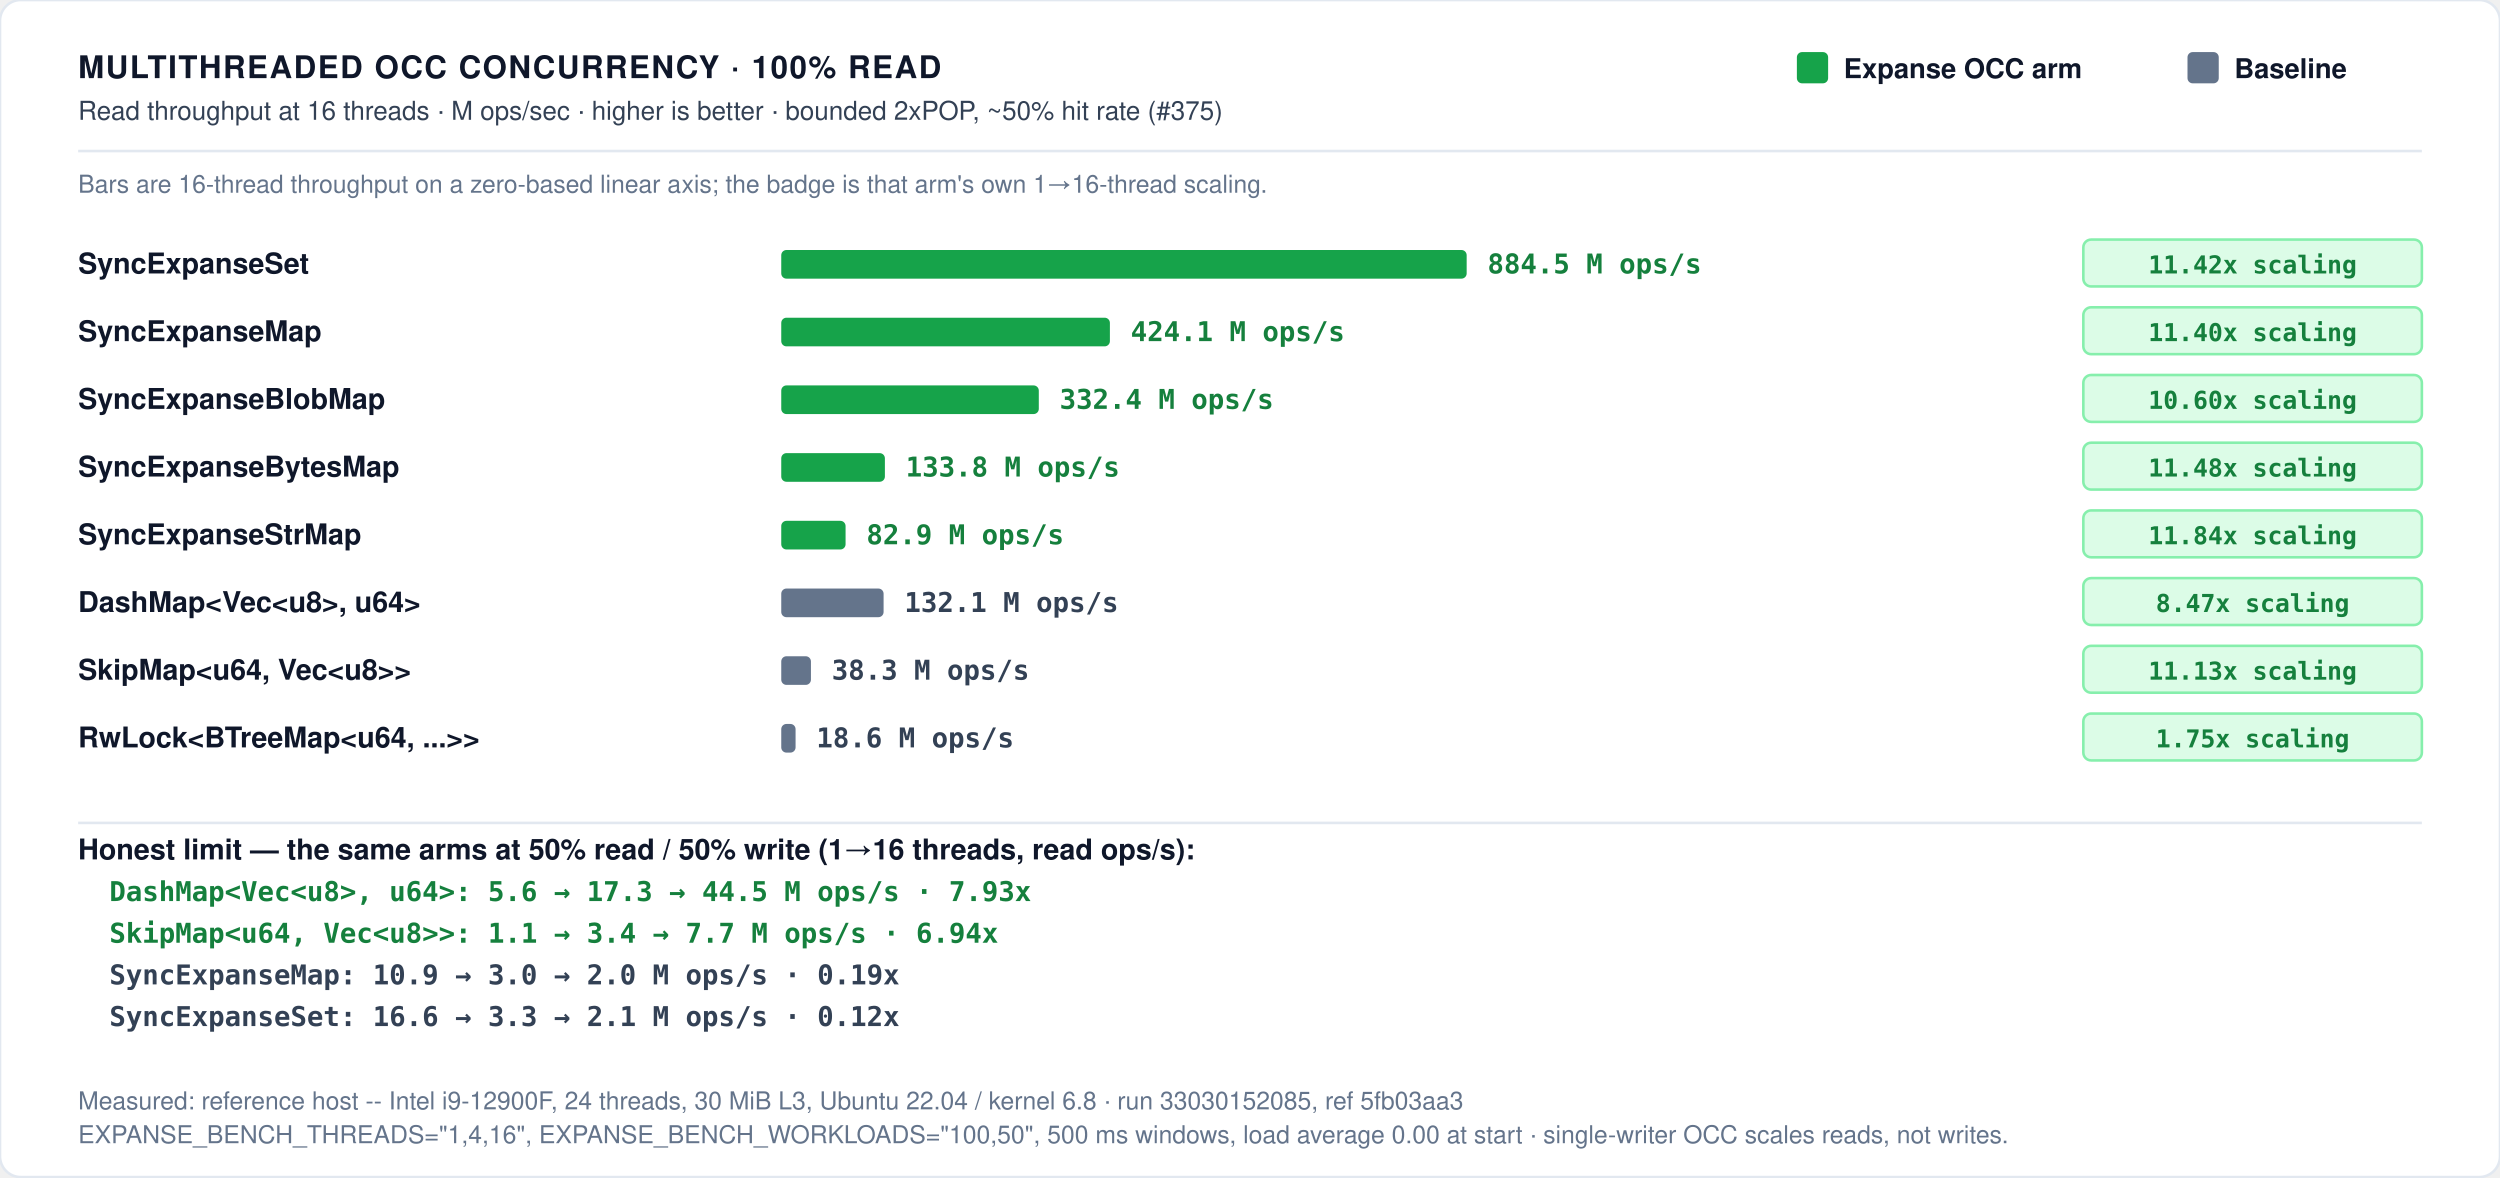
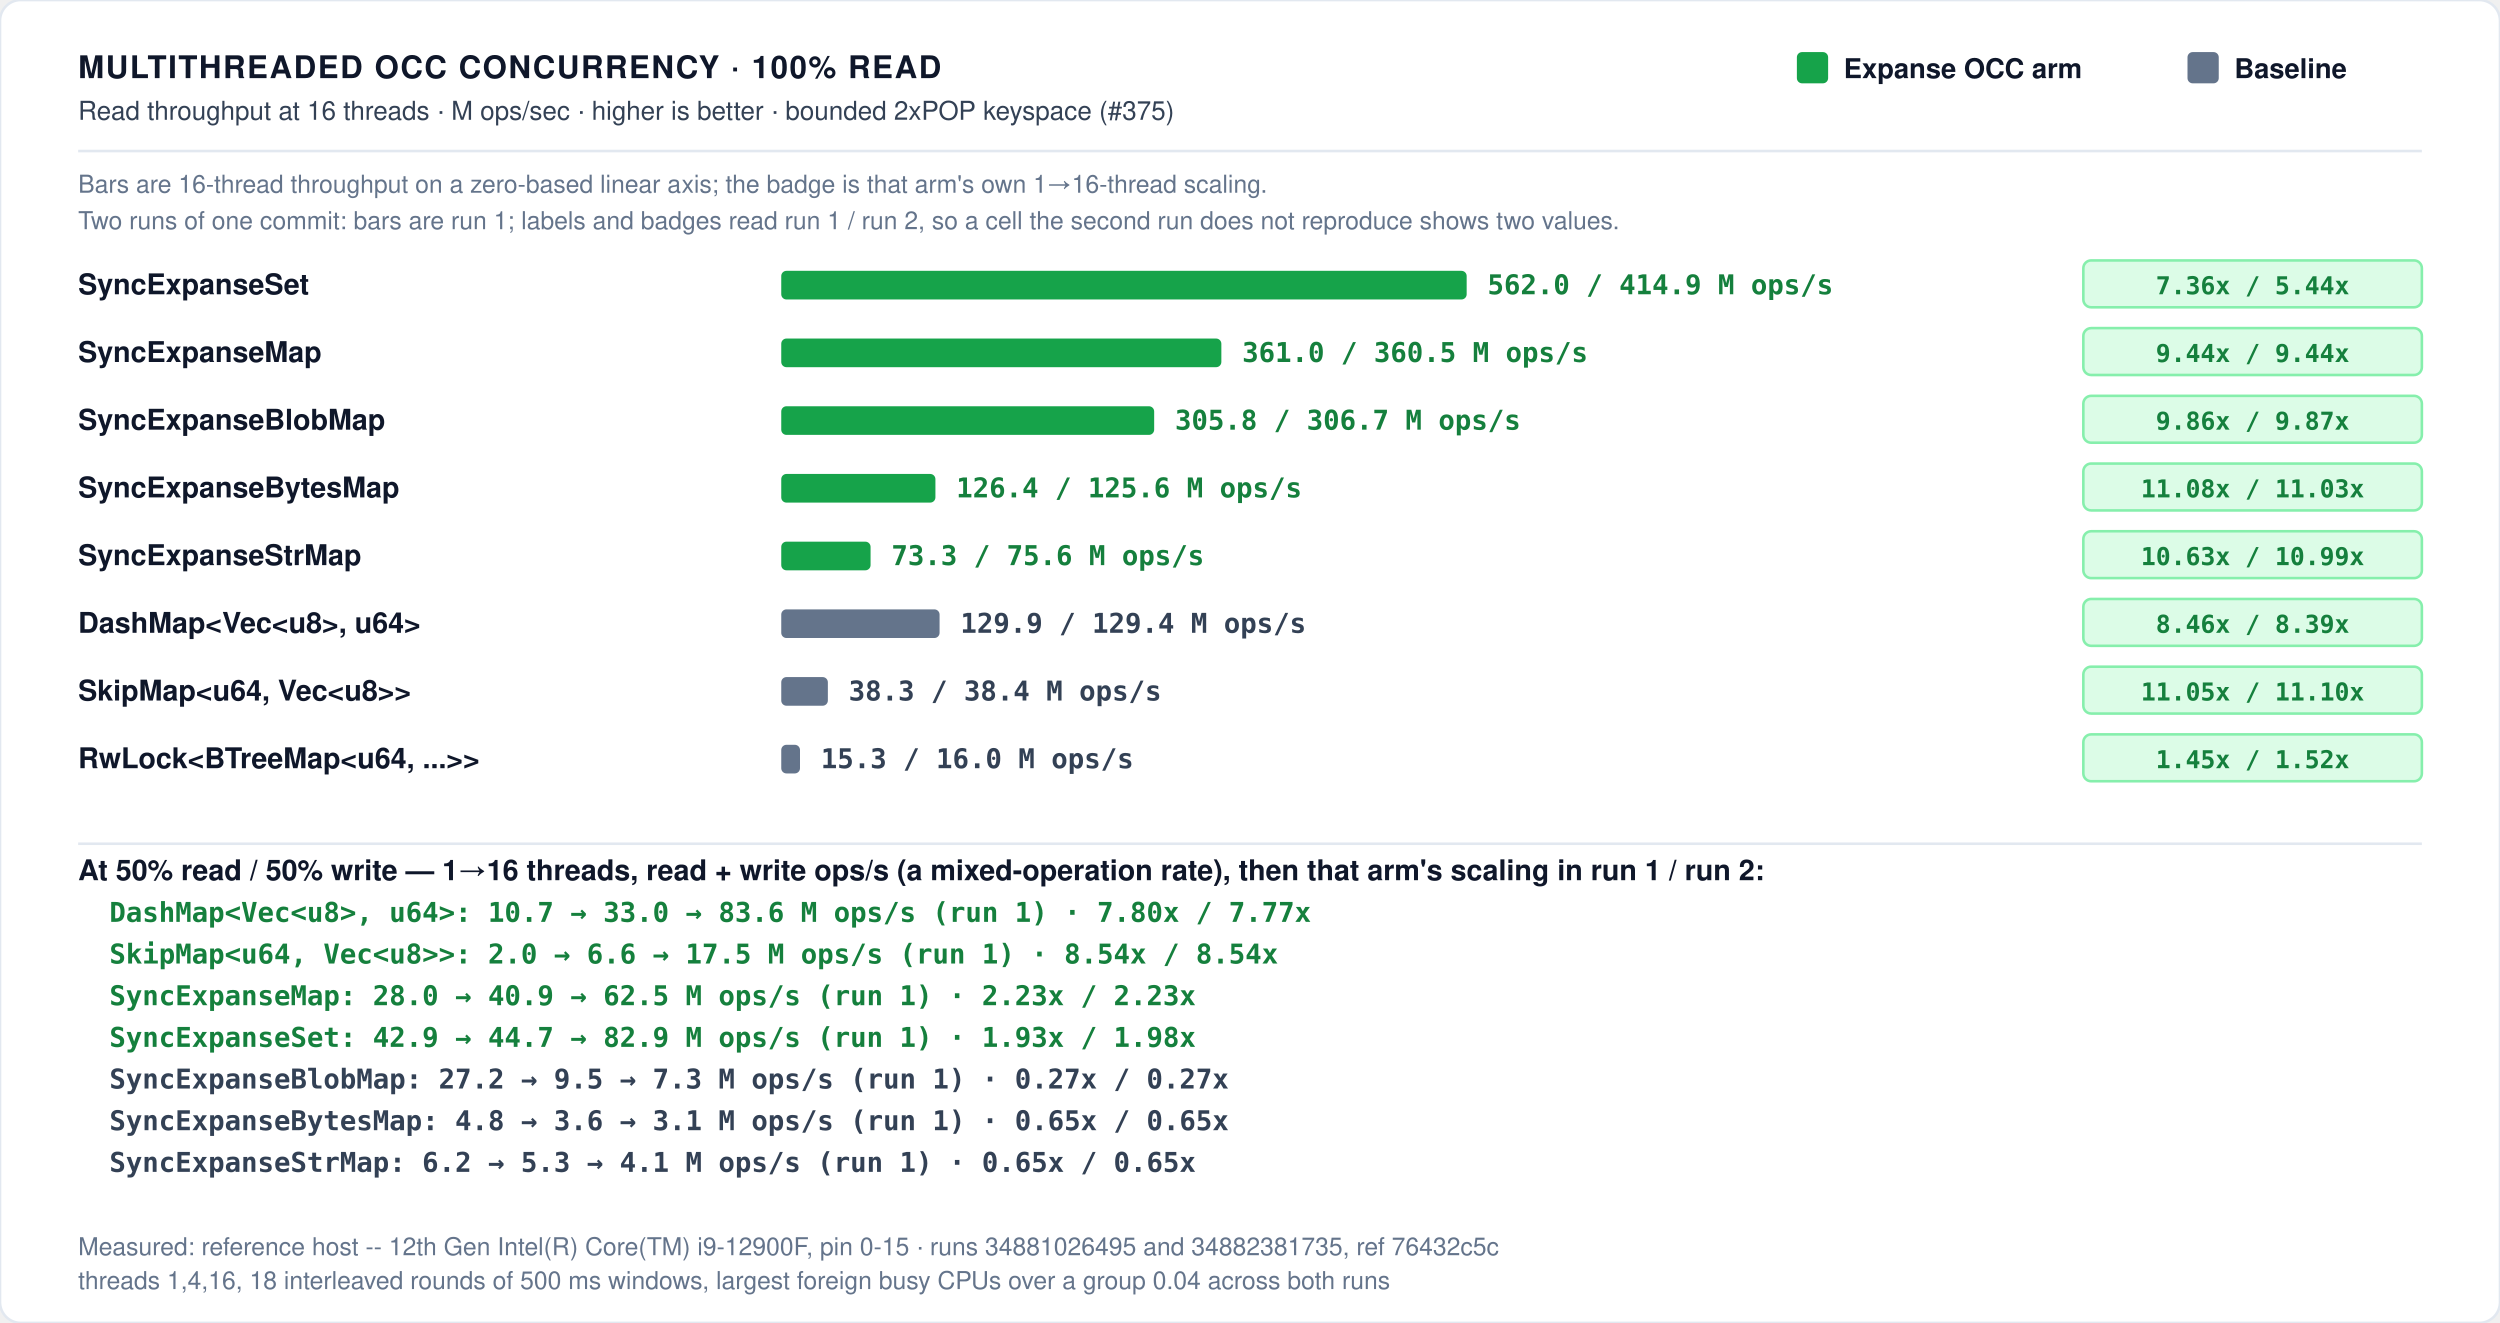
- <svg xmlns="http://www.w3.org/2000/svg" role="img" viewBox="0 0 960 452" width="100%" height="100%">
+ <svg xmlns="http://www.w3.org/2000/svg" role="img" viewBox="0 0 960 508" width="100%" height="100%">
  <defs>
    <style>
      /* Light theme by default for maximum contrast on the web. */
      .bg { fill: #ffffff; }
      .border { stroke: #e2e8f0; stroke-width: 1px; fill: none; }
      .grid { stroke: #f1f5f9; stroke-width: 1px; stroke-dasharray: 2,3; }
      .axis { stroke: #cbd5e1; stroke-width: 1.5px; }
      .divider { stroke: #e2e8f0; stroke-width: 1px; }

      .t-title { font-family: -apple-system, BlinkMacSystemFont, "Segoe UI", Helvetica, Arial, sans-serif; font-size: 12px; font-weight: 700; letter-spacing: 0.6px; fill: #0f172a; text-transform: uppercase; }
      .t-chart-title { font-family: -apple-system, BlinkMacSystemFont, "Segoe UI", Helvetica, Arial, sans-serif; font-size: 11.5px; font-weight: 700; letter-spacing: 0.6px; fill: #0f172a; text-transform: uppercase; }
      .t-sub { font-family: -apple-system, BlinkMacSystemFont, "Segoe UI", Helvetica, Arial, sans-serif; font-size: 10px; font-weight: 500; fill: #334155; }
      .t-note { font-family: -apple-system, BlinkMacSystemFont, "Segoe UI", Helvetica, Arial, sans-serif; font-size: 9.5px; font-weight: 500; fill: #64748b; }
      .t-unit { font-family: ui-monospace, SFMono-Regular, Menlo, monospace; font-size: 10px; font-weight: 600; fill: #475569; }
      .t-axis-label { font-family: ui-monospace, SFMono-Regular, Menlo, monospace; font-size: 10px; font-weight: 500; fill: #475569; }
      .t-bar-label { font-family: -apple-system, BlinkMacSystemFont, "Segoe UI", Helvetica, Arial, sans-serif; font-size: 11px; font-weight: 700; fill: #0f172a; }
      .t-legend { font-family: -apple-system, BlinkMacSystemFont, "Segoe UI", Helvetica, Arial, sans-serif; font-size: 10.5px; font-weight: 600; fill: #0f172a; }
      .t-win { fill: #15803d; font-weight: 700; }
      .t-loss { fill: #b45309; font-weight: 700; }

      .t-val-accent { font-family: ui-monospace, SFMono-Regular, Menlo, monospace; font-size: 11px; font-weight: 700; fill: #15803d; text-anchor: middle; }
      .t-val-blue { font-family: ui-monospace, SFMono-Regular, Menlo, monospace; font-size: 11px; font-weight: 600; fill: #2563eb; text-anchor: middle; }
      .t-val-muted { font-family: ui-monospace, SFMono-Regular, Menlo, monospace; font-size: 11px; font-weight: 600; fill: #334155; text-anchor: middle; }
      .t-row-accent { font-family: ui-monospace, SFMono-Regular, Menlo, monospace; font-size: 10.5px; font-weight: 700; fill: #15803d; }
      .t-row-muted { font-family: ui-monospace, SFMono-Regular, Menlo, monospace; font-size: 10.5px; font-weight: 600; fill: #334155; }

      .b-expanse { fill: #16a34a; }
      .b-expanse-alt { fill: #10b981; }
      .b-hash { fill: #2563eb; }
      .b-btree { fill: #64748b; }
      .b-skipmap { fill: #94a3b8; }
      .b-other { fill: #64748b; }

      .badge-win { fill: #dcfce7; stroke: #86efac; stroke-width: 1px; rx: 3px; }
      .badge-win-text { font-family: ui-monospace, SFMono-Regular, Menlo, monospace; font-size: 9.5px; font-weight: 700; fill: #15803d; text-anchor: middle; }
      .badge-loss { fill: #fef3c7; stroke: #fcd34d; stroke-width: 1px; rx: 3px; }
      .badge-loss-text { font-family: ui-monospace, SFMono-Regular, Menlo, monospace; font-size: 9.5px; font-weight: 700; fill: #b45309; text-anchor: middle; }

      @media (prefers-color-scheme: dark) {
        .bg { fill: #0d1117; }
        .border { stroke: #30363d; }
        .grid { stroke: #21262d; }
        .axis { stroke: #484f58; }
        .divider { stroke: #21262d; }
        .t-title { fill: #f0f6fc; }
        .t-chart-title { fill: #f0f6fc; }
        .t-sub { fill: #94a3b8; }
        .t-note { fill: #94a3b8; }
        .t-unit { fill: #94a3b8; }
        .t-axis-label { fill: #94a3b8; }
        .t-bar-label { fill: #f8fafc; }
        .t-legend { fill: #f8fafc; }
        .t-win { fill: #4ade80; }
        .t-loss { fill: #fcd34d; }
        .t-val-accent { fill: #4ade80; }
        .t-val-blue { fill: #38bdf8; }
        .t-val-muted { fill: #e2e8f0; }
        .t-row-accent { fill: #4ade80; }
        .t-row-muted { fill: #e2e8f0; }
        .b-expanse { fill: #22c55e; }
        .b-expanse-alt { fill: #34d399; }
        .b-hash { fill: #3b82f6; }
        .b-btree { fill: #64748b; }
        .b-skipmap { fill: #475569; }
        .b-other { fill: #64748b; }
        .badge-win { fill: #064e3b; stroke: #059669; }
        .badge-win-text { fill: #6ee7b7; }
        .badge-loss { fill: #451a03; stroke: #d97706; }
        .badge-loss-text { fill: #fcd34d; }
      }

      :root[data-theme="dark"] .bg, [data-theme="dark"] .bg { fill: #0d1117; }
      :root[data-theme="dark"] .border, [data-theme="dark"] .border { stroke: #30363d; }
      :root[data-theme="dark"] .grid, [data-theme="dark"] .grid { stroke: #21262d; }
      :root[data-theme="dark"] .axis, [data-theme="dark"] .axis { stroke: #484f58; }
      :root[data-theme="dark"] .divider, [data-theme="dark"] .divider { stroke: #21262d; }
      :root[data-theme="dark"] .t-title, [data-theme="dark"] .t-title { fill: #f0f6fc; }
      :root[data-theme="dark"] .t-chart-title, [data-theme="dark"] .t-chart-title { fill: #f0f6fc; }
      :root[data-theme="dark"] .t-sub, [data-theme="dark"] .t-sub { fill: #94a3b8; }
      :root[data-theme="dark"] .t-note, [data-theme="dark"] .t-note { fill: #94a3b8; }
      :root[data-theme="dark"] .t-unit, [data-theme="dark"] .t-unit { fill: #94a3b8; }
      :root[data-theme="dark"] .t-axis-label, [data-theme="dark"] .t-axis-label { fill: #94a3b8; }
      :root[data-theme="dark"] .t-bar-label, [data-theme="dark"] .t-bar-label { fill: #f8fafc; }
      :root[data-theme="dark"] .t-legend, [data-theme="dark"] .t-legend { fill: #f8fafc; }
      :root[data-theme="dark"] .t-win, [data-theme="dark"] .t-win { fill: #4ade80; }
      :root[data-theme="dark"] .t-loss, [data-theme="dark"] .t-loss { fill: #fcd34d; }
      :root[data-theme="dark"] .t-val-accent, [data-theme="dark"] .t-val-accent { fill: #4ade80; }
      :root[data-theme="dark"] .t-val-blue, [data-theme="dark"] .t-val-blue { fill: #38bdf8; }
      :root[data-theme="dark"] .t-val-muted, [data-theme="dark"] .t-val-muted { fill: #e2e8f0; }
      :root[data-theme="dark"] .t-row-accent, [data-theme="dark"] .t-row-accent { fill: #4ade80; }
      :root[data-theme="dark"] .t-row-muted, [data-theme="dark"] .t-row-muted { fill: #e2e8f0; }
      :root[data-theme="dark"] .b-expanse, [data-theme="dark"] .b-expanse { fill: #22c55e; }
      :root[data-theme="dark"] .b-expanse-alt, [data-theme="dark"] .b-expanse-alt { fill: #34d399; }
      :root[data-theme="dark"] .b-hash, [data-theme="dark"] .b-hash { fill: #3b82f6; }
      :root[data-theme="dark"] .b-btree, [data-theme="dark"] .b-btree { fill: #64748b; }
      :root[data-theme="dark"] .b-skipmap, [data-theme="dark"] .b-skipmap { fill: #475569; }
      :root[data-theme="dark"] .b-other, [data-theme="dark"] .b-other { fill: #64748b; }
      :root[data-theme="dark"] .badge-win, [data-theme="dark"] .badge-win { fill: #064e3b; stroke: #059669; }
      :root[data-theme="dark"] .badge-win-text, [data-theme="dark"] .badge-win-text { fill: #6ee7b7; }
      :root[data-theme="dark"] .badge-loss, [data-theme="dark"] .badge-loss { fill: #451a03; stroke: #d97706; }
      :root[data-theme="dark"] .badge-loss-text, [data-theme="dark"] .badge-loss-text { fill: #fcd34d; }
    </style>
  </defs>
  <rect width="100%" height="100%" class="bg" rx="8" />
  <rect width="100%" height="100%" class="border" rx="8" />
  <text x="30" y="30" class="t-title">MULTITHREADED OCC CONCURRENCY · 100% READ</text>
-   <text x="30" y="46" class="t-sub">Read throughput at 16 threads · M ops/sec · higher is better · bounded 2xPOP, ~50% hit rate (#375)</text>
+   <text x="30" y="46" class="t-sub">Read throughput at 16 threads · M ops/sec · higher is better · bounded 2xPOP keyspace (#375)</text>
  <g transform="translate(690, 20)">
    <rect x="0" y="0" width="12" height="12" rx="2" class="b-expanse" />
    <text x="18" y="10" class="t-legend">Expanse OCC arm</text>
    <rect x="150" y="0" width="12" height="12" rx="2" class="b-other" />
    <text x="168" y="10" class="t-legend">Baseline</text>
  </g>
  <line x1="30" y1="58" x2="930" y2="58" class="divider" />
  <text x="30" y="74" class="t-note">Bars are 16-thread throughput on a zero-based linear axis; the badge is that arm's own 1→16-thread scaling.</text>
-   <text x="30" y="105" class="t-bar-label">SyncExpanseSet</text>
-   <rect x="300.0" y="96" width="263.2" height="11" rx="2" class="b-expanse" />
-   <text x="571.2" y="105" class="t-row-accent">884.5 M ops/s</text>
-   <rect x="800" y="92" width="130" height="18" class="badge-win" />
-   <text x="865.0" y="105" class="badge-win-text">11.42x scaling</text>
-   <text x="30" y="131" class="t-bar-label">SyncExpanseMap</text>
-   <rect x="300.0" y="122" width="126.2" height="11" rx="2" class="b-expanse" />
-   <text x="434.2" y="131" class="t-row-accent">424.1 M ops/s</text>
-   <rect x="800" y="118" width="130" height="18" class="badge-win" />
-   <text x="865.0" y="131" class="badge-win-text">11.40x scaling</text>
-   <text x="30" y="157" class="t-bar-label">SyncExpanseBlobMap</text>
-   <rect x="300.0" y="148" width="98.9" height="11" rx="2" class="b-expanse" />
-   <text x="406.9" y="157" class="t-row-accent">332.4 M ops/s</text>
-   <rect x="800" y="144" width="130" height="18" class="badge-win" />
-   <text x="865.0" y="157" class="badge-win-text">10.60x scaling</text>
-   <text x="30" y="183" class="t-bar-label">SyncExpanseBytesMap</text>
-   <rect x="300.0" y="174" width="39.8" height="11" rx="2" class="b-expanse" />
-   <text x="347.8" y="183" class="t-row-accent">133.8 M ops/s</text>
-   <rect x="800" y="170" width="130" height="18" class="badge-win" />
-   <text x="865.0" y="183" class="badge-win-text">11.48x scaling</text>
-   <text x="30" y="209" class="t-bar-label">SyncExpanseStrMap</text>
-   <rect x="300.0" y="200" width="24.7" height="11" rx="2" class="b-expanse" />
-   <text x="332.7" y="209" class="t-row-accent">82.9 M ops/s</text>
-   <rect x="800" y="196" width="130" height="18" class="badge-win" />
-   <text x="865.0" y="209" class="badge-win-text">11.84x scaling</text>
-   <text x="30" y="235" class="t-bar-label">DashMap&lt;Vec&lt;u8&gt;, u64&gt;</text>
-   <rect x="300.0" y="226" width="39.3" height="11" rx="2" class="b-other" />
-   <text x="347.3" y="235" class="t-row-muted">132.1 M ops/s</text>
-   <rect x="800" y="222" width="130" height="18" class="badge-win" />
-   <text x="865.0" y="235" class="badge-win-text">8.47x scaling</text>
-   <text x="30" y="261" class="t-bar-label">SkipMap&lt;u64, Vec&lt;u8&gt;&gt;</text>
-   <rect x="300.0" y="252" width="11.4" height="11" rx="2" class="b-other" />
-   <text x="319.4" y="261" class="t-row-muted">38.3 M ops/s</text>
-   <rect x="800" y="248" width="130" height="18" class="badge-win" />
-   <text x="865.0" y="261" class="badge-win-text">11.13x scaling</text>
-   <text x="30" y="287" class="t-bar-label">RwLock&lt;BTreeMap&lt;u64, ...&gt;&gt;</text>
-   <rect x="300.0" y="278" width="5.5" height="11" rx="2" class="b-other" />
-   <text x="313.5" y="287" class="t-row-muted">18.6 M ops/s</text>
-   <rect x="800" y="274" width="130" height="18" class="badge-win" />
-   <text x="865.0" y="287" class="badge-win-text">1.75x scaling</text>
-   <line x1="30" y1="316" x2="930" y2="316" class="divider" />
-   <text x="30" y="330" class="t-bar-label">Honest limit — the same arms at 50% read / 50% write (1→16 threads, read ops/s):</text>
-   <text x="42" y="346" class="t-row-accent">DashMap&lt;Vec&lt;u8&gt;, u64&gt;: 5.6 → 17.3 → 44.5 M ops/s · 7.93x</text>
-   <text x="42" y="362" class="t-row-accent">SkipMap&lt;u64, Vec&lt;u8&gt;&gt;: 1.1 → 3.4 → 7.7 M ops/s · 6.94x</text>
-   <text x="42" y="378" class="t-row-muted">SyncExpanseMap: 10.9 → 3.0 → 2.0 M ops/s · 0.19x</text>
-   <text x="42" y="394" class="t-row-muted">SyncExpanseSet: 16.6 → 3.3 → 2.1 M ops/s · 0.12x</text>
-   <text x="30" y="426" class="t-note">Measured: reference host -- Intel i9-12900F, 24 threads, 30 MiB L3, Ubuntu 22.04 / kernel 6.8 · run 33030152085, ref 5fb03aa3</text>
-   <text x="30" y="439" class="t-note">EXPANSE_BENCH_THREADS="1,4,16", EXPANSE_BENCH_WORKLOADS="100,50", 500 ms windows, load average 0.00 at start · single-writer OCC scales reads, not writes.</text>
+   <text x="30" y="88" class="t-note">Two runs of one commit: bars are run 1; labels and badges read run 1 / run 2, so a cell the second run does not reproduce shows two values.</text>
+   <text x="30" y="113" class="t-bar-label">SyncExpanseSet</text>
+   <rect x="300.0" y="104" width="263.2" height="11" rx="2" class="b-expanse" />
+   <text x="571.2" y="113" class="t-row-accent">562.0 / 414.9 M ops/s</text>
+   <rect x="800" y="100" width="130" height="18" class="badge-win" />
+   <text x="865.0" y="113" class="badge-win-text">7.36x / 5.44x</text>
+   <text x="30" y="139" class="t-bar-label">SyncExpanseMap</text>
+   <rect x="300.0" y="130" width="169.0" height="11" rx="2" class="b-expanse" />
+   <text x="477.0" y="139" class="t-row-accent">361.0 / 360.5 M ops/s</text>
+   <rect x="800" y="126" width="130" height="18" class="badge-win" />
+   <text x="865.0" y="139" class="badge-win-text">9.44x / 9.44x</text>
+   <text x="30" y="165" class="t-bar-label">SyncExpanseBlobMap</text>
+   <rect x="300.0" y="156" width="143.2" height="11" rx="2" class="b-expanse" />
+   <text x="451.2" y="165" class="t-row-accent">305.8 / 306.7 M ops/s</text>
+   <rect x="800" y="152" width="130" height="18" class="badge-win" />
+   <text x="865.0" y="165" class="badge-win-text">9.86x / 9.87x</text>
+   <text x="30" y="191" class="t-bar-label">SyncExpanseBytesMap</text>
+   <rect x="300.0" y="182" width="59.2" height="11" rx="2" class="b-expanse" />
+   <text x="367.2" y="191" class="t-row-accent">126.4 / 125.6 M ops/s</text>
+   <rect x="800" y="178" width="130" height="18" class="badge-win" />
+   <text x="865.0" y="191" class="badge-win-text">11.08x / 11.03x</text>
+   <text x="30" y="217" class="t-bar-label">SyncExpanseStrMap</text>
+   <rect x="300.0" y="208" width="34.3" height="11" rx="2" class="b-expanse" />
+   <text x="342.3" y="217" class="t-row-accent">73.3 / 75.6 M ops/s</text>
+   <rect x="800" y="204" width="130" height="18" class="badge-win" />
+   <text x="865.0" y="217" class="badge-win-text">10.63x / 10.99x</text>
+   <text x="30" y="243" class="t-bar-label">DashMap&lt;Vec&lt;u8&gt;, u64&gt;</text>
+   <rect x="300.0" y="234" width="60.8" height="11" rx="2" class="b-other" />
+   <text x="368.8" y="243" class="t-row-muted">129.9 / 129.4 M ops/s</text>
+   <rect x="800" y="230" width="130" height="18" class="badge-win" />
+   <text x="865.0" y="243" class="badge-win-text">8.46x / 8.39x</text>
+   <text x="30" y="269" class="t-bar-label">SkipMap&lt;u64, Vec&lt;u8&gt;&gt;</text>
+   <rect x="300.0" y="260" width="17.9" height="11" rx="2" class="b-other" />
+   <text x="325.9" y="269" class="t-row-muted">38.3 / 38.4 M ops/s</text>
+   <rect x="800" y="256" width="130" height="18" class="badge-win" />
+   <text x="865.0" y="269" class="badge-win-text">11.05x / 11.10x</text>
+   <text x="30" y="295" class="t-bar-label">RwLock&lt;BTreeMap&lt;u64, ...&gt;&gt;</text>
+   <rect x="300.0" y="286" width="7.2" height="11" rx="2" class="b-other" />
+   <text x="315.2" y="295" class="t-row-muted">15.3 / 16.0 M ops/s</text>
+   <rect x="800" y="282" width="130" height="18" class="badge-win" />
+   <text x="865.0" y="295" class="badge-win-text">1.45x / 1.52x</text>
+   <line x1="30" y1="324" x2="930" y2="324" class="divider" />
+   <text x="30" y="338" class="t-bar-label">At 50% read / 50% write — 1→16 threads, read + write ops/s (a mixed-operation rate), then that arm's scaling in run 1 / run 2:</text>
+   <text x="42" y="354" class="t-row-accent">DashMap&lt;Vec&lt;u8&gt;, u64&gt;: 10.7 → 33.0 → 83.6 M ops/s (run 1) · 7.80x / 7.77x</text>
+   <text x="42" y="370" class="t-row-accent">SkipMap&lt;u64, Vec&lt;u8&gt;&gt;: 2.0 → 6.6 → 17.5 M ops/s (run 1) · 8.54x / 8.54x</text>
+   <text x="42" y="386" class="t-row-accent">SyncExpanseMap: 28.0 → 40.9 → 62.5 M ops/s (run 1) · 2.23x / 2.23x</text>
+   <text x="42" y="402" class="t-row-accent">SyncExpanseSet: 42.9 → 44.7 → 82.9 M ops/s (run 1) · 1.93x / 1.98x</text>
+   <text x="42" y="418" class="t-row-muted">SyncExpanseBlobMap: 27.2 → 9.5 → 7.3 M ops/s (run 1) · 0.27x / 0.27x</text>
+   <text x="42" y="434" class="t-row-muted">SyncExpanseBytesMap: 4.8 → 3.6 → 3.1 M ops/s (run 1) · 0.65x / 0.65x</text>
+   <text x="42" y="450" class="t-row-muted">SyncExpanseStrMap: 6.2 → 5.3 → 4.1 M ops/s (run 1) · 0.65x / 0.65x</text>
+   <text x="30" y="482" class="t-note">Measured: reference host -- 12th Gen Intel(R) Core(TM) i9-12900F, pin 0-15 · runs 34881026495 and 34882381735, ref 76432c5c</text>
+   <text x="30" y="495" class="t-note">threads 1,4,16, 18 interleaved rounds of 500 ms windows, largest foreign busy CPUs over a group 0.04 across both runs</text>
</svg>
